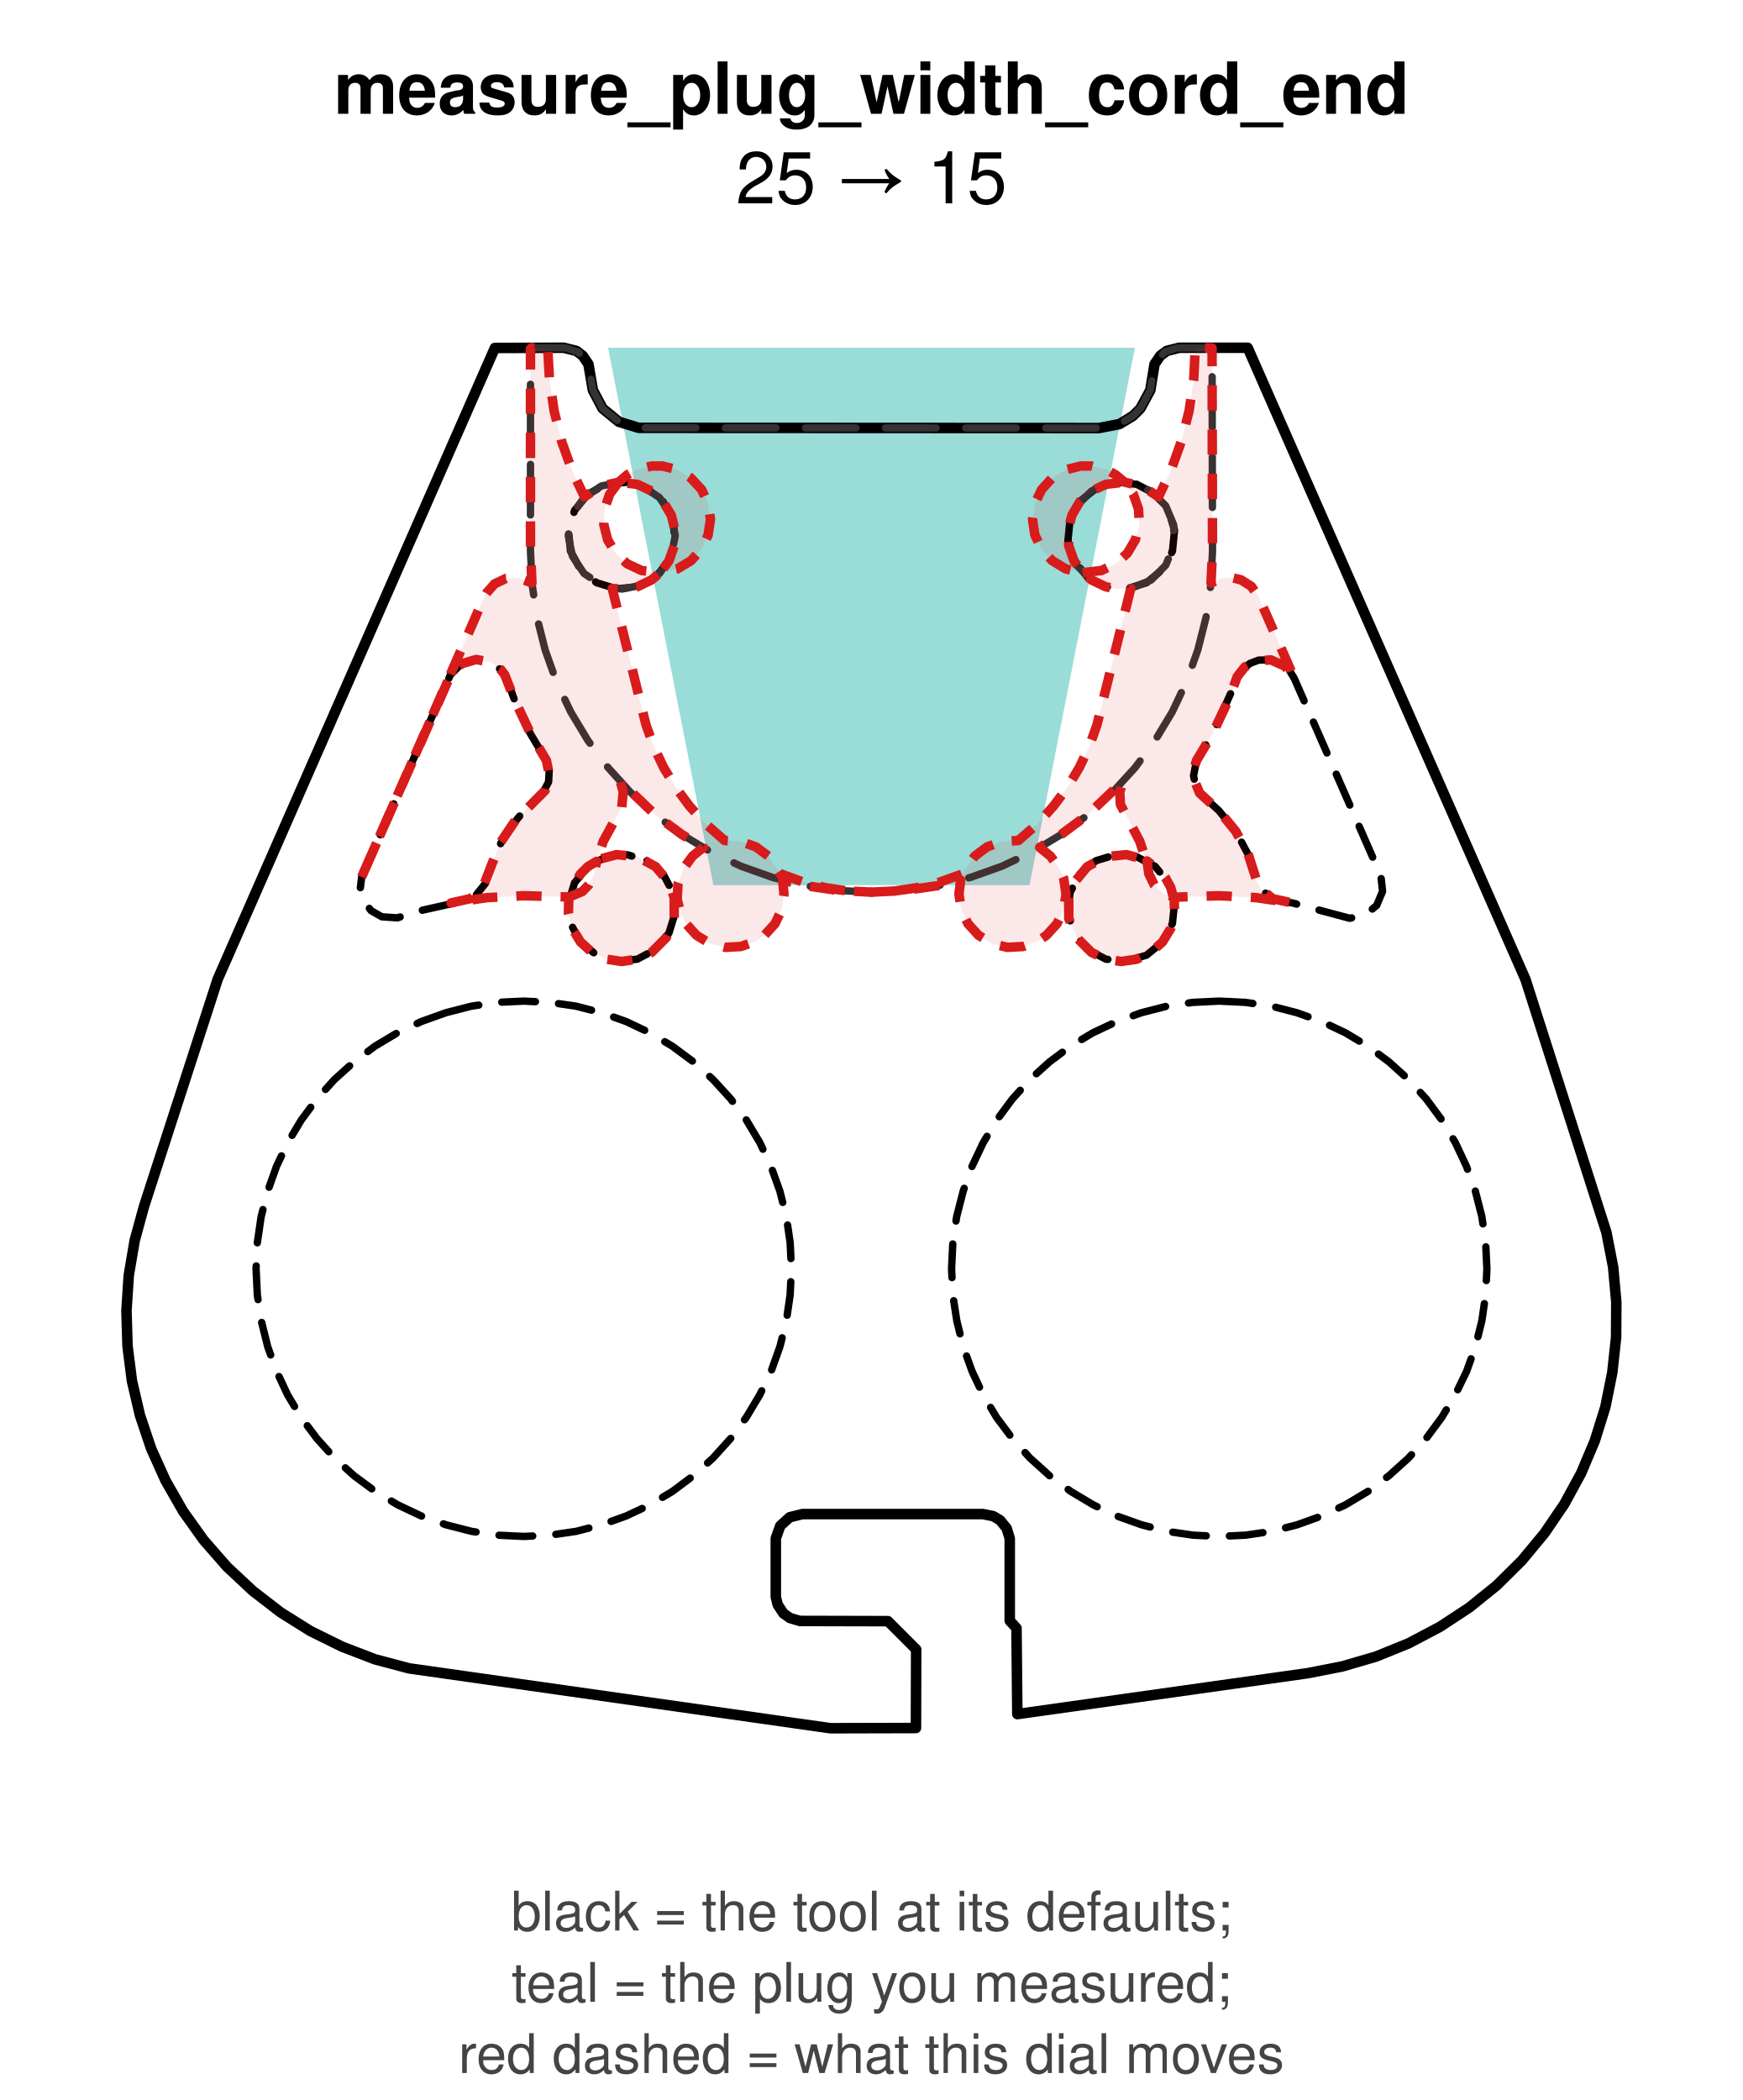
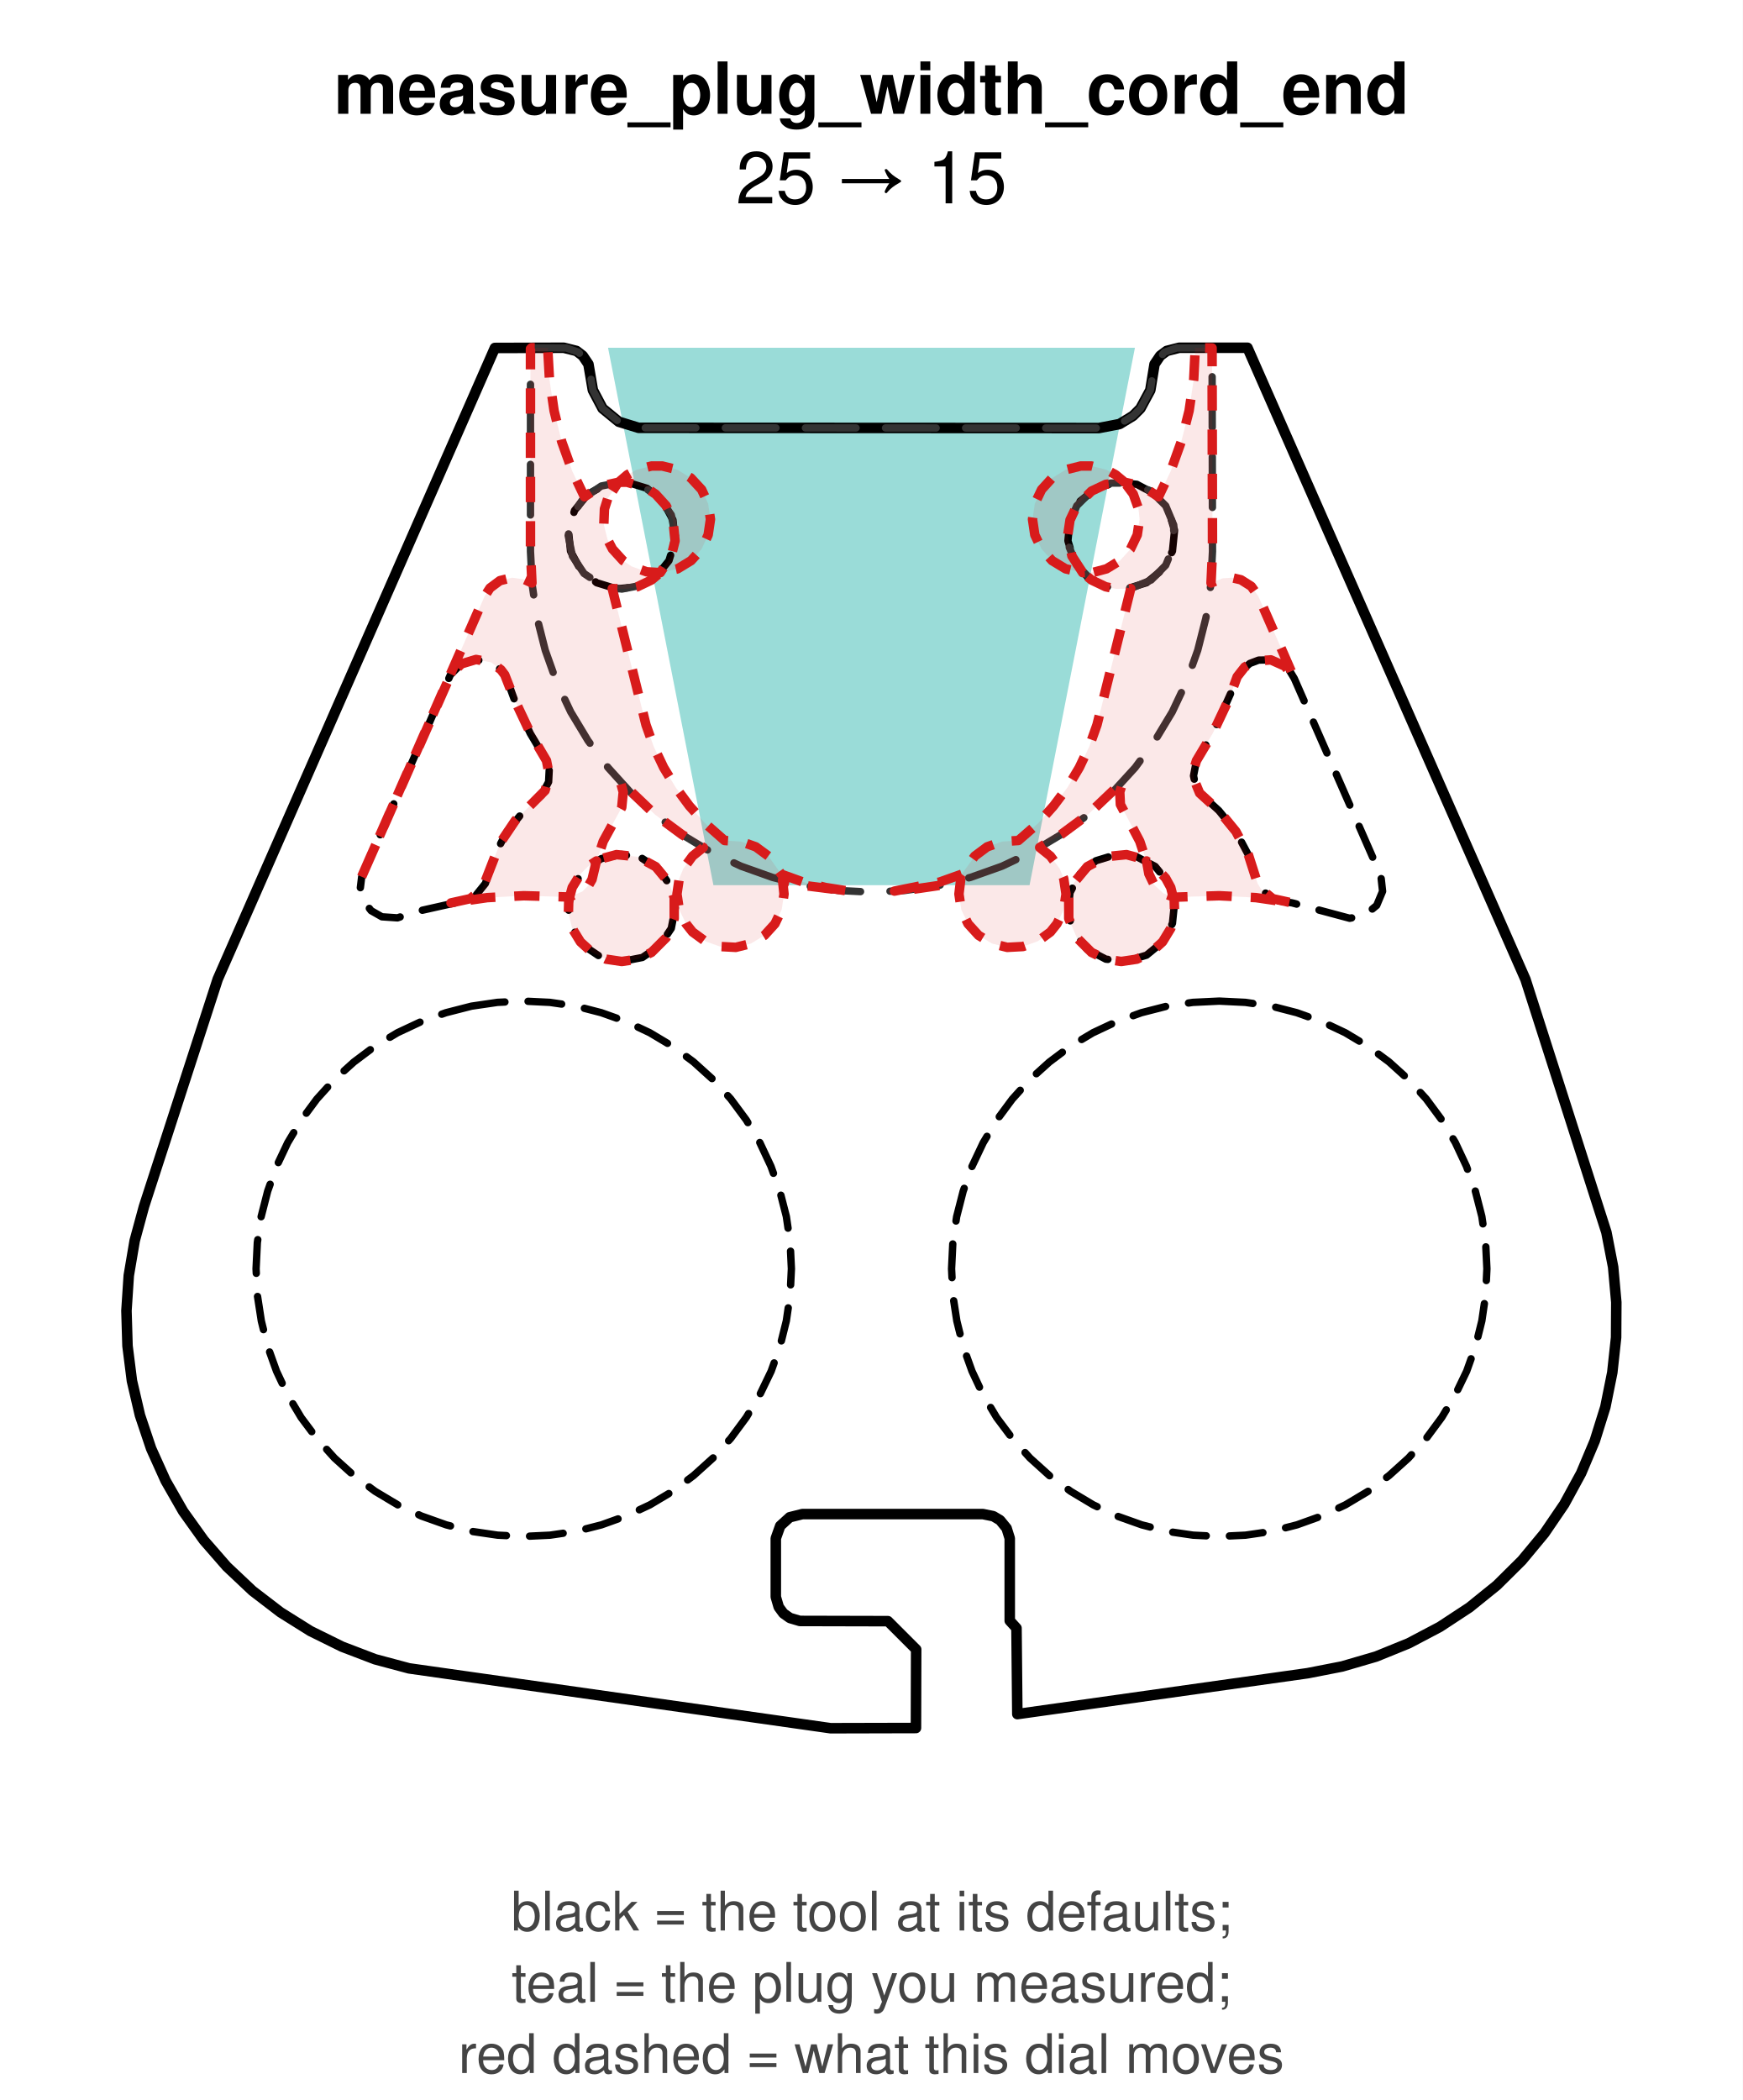
<svg xmlns="http://www.w3.org/2000/svg" width="82.69mm" height="99.64mm" viewBox="0 0 82.69 99.64" role="img">
  <rect width="82.69" height="99.64" fill="white" />
  <text x="41.35" y="5.40" font-family="Helvetica, Arial, sans-serif" font-size="3.40" font-weight="bold" text-anchor="middle" fill="#000">measure_plug_width_cord_end</text>
  <text x="41.35" y="9.65" font-family="Helvetica, Arial, sans-serif" font-size="3.40" text-anchor="middle" fill="#000">25 → 15</text>
  <path d="M 53.85 16.50 L 48.85 42.00 L 33.85 42.00 L 28.85 16.50 L 53.85 16.50 Z" fill="#20b2aa" fill-rule="evenodd" fill-opacity="0.45" stroke="none" />
-   <path d="M 6.83 57.25 L 10.33 46.46 L 23.48 16.51 L 26.75 16.50 L 27.35 16.65 L 27.65 16.88 L 27.92 17.28 L 28.13 18.51 L 28.59 19.38 L 29.36 20.01 L 30.30 20.30 L 52.14 20.31 L 53.12 20.12 L 53.76 19.73 L 54.11 19.38 L 54.58 18.51 L 54.78 17.28 L 55.05 16.88 L 55.36 16.65 L 55.95 16.50 L 59.20 16.50 L 72.38 46.47 L 76.22 58.47 L 76.54 60.12 L 76.69 61.78 L 76.68 63.46 L 76.50 65.12 L 76.17 66.76 L 75.67 68.36 L 75.02 69.90 L 74.22 71.37 L 73.28 72.75 L 72.21 74.04 L 71.02 75.22 L 69.72 76.27 L 68.32 77.19 L 66.84 77.97 L 65.29 78.60 L 63.68 79.07 L 62.04 79.39 L 48.27 81.33 L 48.23 77.25 L 47.91 76.90 L 47.91 72.99 L 47.76 72.51 L 47.45 72.13 L 47.13 71.94 L 46.64 71.84 L 38.07 71.84 L 37.47 71.99 L 37.02 72.40 L 36.81 72.99 L 36.81 75.77 L 36.90 76.14 L 37.17 76.55 L 37.48 76.77 L 37.95 76.91 L 42.13 76.92 L 43.47 78.26 L 43.46 81.99 L 39.40 82.00 L 19.41 79.16 L 17.79 78.73 L 16.23 78.13 L 14.73 77.39 L 13.31 76.50 L 11.99 75.48 L 10.77 74.34 L 9.66 73.07 L 8.69 71.71 L 7.86 70.26 L 7.17 68.73 L 6.64 67.15 L 6.26 65.52 L 6.05 63.86 L 6.00 62.19 L 6.11 60.51 L 6.39 58.86 L 6.83 57.25 Z" fill="none" stroke="#000" stroke-width="0.5" stroke-linejoin="round" stroke-linecap="round" />
+   <path d="M 6.11 60.52 L 6.39 58.87 L 6.83 57.25 L 10.33 46.46 L 23.48 16.51 L 26.75 16.50 L 27.35 16.65 L 27.65 16.88 L 27.92 17.28 L 28.13 18.51 L 28.59 19.38 L 29.36 20.01 L 30.30 20.30 L 52.14 20.31 L 53.12 20.12 L 53.76 19.73 L 54.11 19.38 L 54.58 18.51 L 54.78 17.28 L 55.05 16.88 L 55.36 16.65 L 55.95 16.50 L 59.19 16.50 L 72.38 46.47 L 76.22 58.47 L 76.54 60.12 L 76.69 61.79 L 76.68 63.46 L 76.50 65.12 L 76.17 66.76 L 75.67 68.36 L 75.02 69.90 L 74.22 71.37 L 73.28 72.75 L 72.21 74.04 L 71.02 75.22 L 69.72 76.27 L 68.32 77.19 L 66.84 77.97 L 65.29 78.60 L 63.68 79.07 L 62.04 79.39 L 48.27 81.33 L 48.23 77.25 L 47.91 76.90 L 47.91 72.99 L 47.76 72.51 L 47.45 72.13 L 47.13 71.94 L 46.64 71.84 L 38.07 71.84 L 37.47 71.99 L 37.02 72.40 L 36.81 72.99 L 36.81 75.77 L 36.95 76.25 L 37.17 76.55 L 37.48 76.77 L 37.95 76.91 L 42.13 76.92 L 43.47 78.26 L 43.46 81.99 L 39.41 82.00 L 19.41 79.16 L 17.80 78.73 L 16.23 78.13 L 14.73 77.39 L 13.31 76.50 L 11.98 75.48 L 10.76 74.33 L 9.67 73.08 L 8.69 71.71 L 7.86 70.26 L 7.17 68.73 L 6.64 67.15 L 6.26 65.52 L 6.05 63.86 L 6.00 62.19 L 6.11 60.52 Z" fill="none" stroke="#000" stroke-width="0.5" stroke-linejoin="round" stroke-linecap="round" />
  <path d="M 51.25 23.78 L 52.01 23.17 L 52.96 22.88 L 53.94 22.98 L 54.82 23.45 L 55.44 24.22 L 55.73 25.16 L 55.63 26.15 L 55.16 27.02 L 54.40 27.65 L 53.45 27.94 L 52.46 27.84 L 51.59 27.37 L 50.96 26.60 L 50.67 25.66 L 50.77 24.67 L 50.96 24.21 L 51.25 23.78 Z" fill="none" stroke="#000" stroke-width="0.35" stroke-linejoin="round" stroke-linecap="round" stroke-dasharray="1.6,1.1" />
  <path d="M 56.63 36.81 L 56.77 36.09 L 57.54 34.80 L 58.86 31.86 L 59.30 31.48 L 59.72 31.32 L 60.30 31.31 L 60.85 31.53 L 61.18 31.81 L 61.41 32.19 L 65.52 41.56 L 65.60 42.29 L 65.32 42.96 L 64.75 43.43 L 64.04 43.57 L 61.31 42.84 L 60.67 42.74 L 60.14 42.49 L 59.68 41.92 L 59.24 40.58 L 58.64 39.45 L 57.83 38.46 L 56.92 37.63 L 56.72 37.24 L 56.63 36.81 Z" fill="none" stroke="#000" stroke-width="0.35" stroke-linejoin="round" stroke-linecap="round" stroke-dasharray="1.6,1.1" />
  <path d="M 51.24 41.47 L 52.00 40.84 L 52.95 40.55 L 53.93 40.65 L 54.81 41.11 L 55.44 41.88 L 55.73 42.83 L 55.63 43.81 L 55.17 44.69 L 54.40 45.32 L 53.45 45.61 L 52.47 45.51 L 51.59 45.05 L 50.96 44.28 L 50.67 43.33 L 50.77 42.35 L 51.24 41.47 Z" fill="none" stroke="#000" stroke-width="0.35" stroke-linejoin="round" stroke-linecap="round" stroke-dasharray="1.6,1.1" />
  <path d="M 21.37 32.02 L 21.89 31.50 L 22.45 31.30 L 23.17 31.37 L 23.77 31.78 L 24.02 32.14 L 24.40 33.18 L 25.16 34.80 L 25.93 36.09 L 26.06 36.51 L 26.03 37.10 L 25.69 37.74 L 24.87 38.46 L 24.06 39.45 L 23.46 40.58 L 23.03 41.92 L 22.57 42.49 L 22.04 42.74 L 19.72 43.26 L 18.86 43.55 L 18.12 43.50 L 17.61 43.21 L 17.25 42.75 L 17.09 42.19 L 17.16 41.61 L 21.37 32.02 Z" fill="none" stroke="#000" stroke-width="0.35" stroke-linejoin="round" stroke-linecap="round" stroke-dasharray="1.6,1.1" />
-   <path d="M 21.16 48.05 L 22.37 47.74 L 23.60 47.56 L 24.85 47.50 L 26.09 47.56 L 27.33 47.74 L 28.53 48.05 L 29.71 48.47 L 30.83 49.00 L 31.90 49.64 L 32.90 50.38 L 33.83 51.22 L 34.67 52.14 L 35.41 53.14 L 36.05 54.21 L 36.58 55.34 L 37.00 56.51 L 37.31 57.72 L 37.49 58.95 L 37.55 60.20 L 37.49 61.44 L 37.31 62.67 L 37.01 63.88 L 36.59 65.06 L 36.05 66.18 L 35.41 67.25 L 34.67 68.25 L 33.83 69.18 L 32.91 70.01 L 31.91 70.76 L 30.84 71.40 L 29.71 71.93 L 28.54 72.35 L 27.33 72.66 L 26.10 72.84 L 24.85 72.90 L 23.61 72.84 L 22.38 72.66 L 21.17 72.35 L 19.99 71.93 L 18.87 71.40 L 17.80 70.76 L 16.80 70.02 L 15.87 69.18 L 15.04 68.26 L 14.29 67.26 L 13.65 66.19 L 13.12 65.06 L 12.70 63.89 L 12.40 62.68 L 12.21 61.45 L 12.15 60.20 L 12.21 58.96 L 12.39 57.73 L 12.70 56.52 L 13.12 55.34 L 13.65 54.22 L 14.29 53.15 L 15.03 52.15 L 15.87 51.22 L 16.79 50.39 L 17.79 49.64 L 18.86 49.00 L 19.99 48.47 L 21.16 48.05 Z" fill="none" stroke="#000" stroke-width="0.35" stroke-linejoin="round" stroke-linecap="round" stroke-dasharray="1.6,1.1" />
+   <path d="M 22.37 47.74 L 23.60 47.56 L 24.85 47.50 L 26.09 47.56 L 27.33 47.74 L 28.53 48.05 L 29.71 48.47 L 30.83 49.00 L 31.90 49.64 L 32.90 50.38 L 33.83 51.22 L 34.67 52.14 L 35.41 53.14 L 36.05 54.21 L 36.58 55.34 L 37.00 56.51 L 37.31 57.72 L 37.49 58.95 L 37.55 60.20 L 37.49 61.44 L 37.31 62.67 L 37.01 63.88 L 36.59 65.06 L 36.05 66.18 L 35.41 67.25 L 34.67 68.25 L 33.83 69.18 L 32.91 70.01 L 31.91 70.76 L 30.84 71.40 L 29.71 71.93 L 28.54 72.35 L 27.33 72.66 L 26.10 72.84 L 24.85 72.90 L 23.61 72.84 L 22.38 72.66 L 21.17 72.35 L 19.99 71.93 L 18.87 71.40 L 17.80 70.76 L 16.80 70.02 L 15.87 69.18 L 15.04 68.26 L 14.29 67.26 L 13.65 66.19 L 13.12 65.06 L 12.70 63.89 L 12.40 62.68 L 12.21 61.45 L 12.15 60.20 L 12.21 58.96 L 12.39 57.73 L 12.70 56.52 L 13.12 55.34 L 13.65 54.22 L 14.29 53.15 L 15.03 52.15 L 15.87 51.22 L 16.79 50.39 L 17.79 49.64 L 18.86 49.00 L 19.99 48.47 L 21.16 48.05 L 22.37 47.74 Z" fill="none" stroke="#000" stroke-width="0.35" stroke-linejoin="round" stroke-linecap="round" stroke-dasharray="1.6,1.1" />
  <path d="M 31.46 23.80 L 31.93 24.67 L 32.03 25.66 L 31.74 26.60 L 31.12 27.37 L 30.24 27.84 L 29.26 27.94 L 28.31 27.65 L 27.54 27.02 L 27.07 26.15 L 26.97 25.16 L 27.26 24.22 L 27.89 23.45 L 28.76 22.98 L 29.75 22.88 L 30.70 23.17 L 31.46 23.80 Z" fill="none" stroke="#000" stroke-width="0.35" stroke-linejoin="round" stroke-linecap="round" stroke-dasharray="1.6,1.1" />
-   <path d="M 30.70 40.84 L 31.46 41.47 L 31.93 42.34 L 32.03 43.33 L 31.74 44.27 L 31.12 45.04 L 30.24 45.51 L 29.26 45.61 L 28.31 45.32 L 27.54 44.69 L 27.07 43.82 L 26.97 42.83 L 27.26 41.89 L 27.89 41.12 L 28.76 40.65 L 29.75 40.55 L 30.70 40.84 Z" fill="none" stroke="#000" stroke-width="0.35" stroke-linejoin="round" stroke-linecap="round" stroke-dasharray="1.6,1.1" />
+   <path d="M 30.47 40.73 L 31.29 41.28 L 31.85 42.10 L 32.04 43.08 L 31.85 44.05 L 31.30 44.87 L 30.48 45.43 L 29.50 45.62 L 28.53 45.43 L 27.71 44.88 L 27.16 44.06 L 26.96 43.08 L 27.15 42.11 L 27.70 41.29 L 28.53 40.74 L 29.50 40.54 L 30.47 40.73 Z" fill="none" stroke="#000" stroke-width="0.35" stroke-linejoin="round" stroke-linecap="round" stroke-dasharray="1.6,1.1" />
  <path d="M 57.85 47.50 L 59.09 47.56 L 60.33 47.74 L 61.53 48.05 L 62.71 48.47 L 63.83 49.00 L 64.90 49.64 L 65.90 50.38 L 66.83 51.22 L 67.67 52.14 L 68.41 53.14 L 69.05 54.21 L 69.58 55.34 L 70.00 56.51 L 70.31 57.72 L 70.49 58.95 L 70.55 60.20 L 70.49 61.44 L 70.31 62.67 L 70.01 63.88 L 69.59 65.06 L 69.05 66.18 L 68.41 67.25 L 67.67 68.25 L 66.83 69.18 L 65.91 70.01 L 64.91 70.76 L 63.84 71.40 L 62.71 71.93 L 61.54 72.35 L 60.33 72.66 L 59.10 72.84 L 57.85 72.90 L 56.61 72.84 L 55.38 72.66 L 54.17 72.35 L 52.99 71.93 L 51.87 71.40 L 50.80 70.76 L 49.80 70.02 L 48.87 69.18 L 48.04 68.26 L 47.29 67.26 L 46.65 66.19 L 46.12 65.06 L 45.70 63.89 L 45.40 62.68 L 45.21 61.45 L 45.15 60.20 L 45.21 58.96 L 45.39 57.73 L 45.70 56.52 L 46.12 55.34 L 46.65 54.22 L 47.29 53.15 L 48.03 52.15 L 48.87 51.22 L 49.79 50.39 L 50.79 49.64 L 51.86 49.00 L 52.99 48.47 L 54.16 48.05 L 55.37 47.74 L 56.60 47.56 L 57.85 47.50 Z" fill="none" stroke="#000" stroke-width="0.35" stroke-linejoin="round" stroke-linecap="round" stroke-dasharray="1.6,1.1" />
  <path d="M 25.17 16.55 L 25.22 16.50 L 26.87 16.51 L 27.45 16.71 L 27.92 17.28 L 28.13 18.51 L 28.59 19.38 L 29.36 20.01 L 30.30 20.30 L 52.14 20.31 L 53.12 20.12 L 53.76 19.73 L 54.11 19.38 L 54.58 18.51 L 54.78 17.28 L 55.25 16.71 L 55.83 16.51 L 57.51 16.51 L 57.53 26.16 L 57.45 27.74 L 57.22 29.31 L 56.83 30.85 L 56.30 32.34 L 55.62 33.78 L 54.80 35.14 L 53.86 36.42 L 52.79 37.59 L 51.62 38.66 L 50.34 39.60 L 48.98 40.42 L 47.54 41.10 L 46.05 41.63 L 44.51 42.02 L 42.94 42.25 L 41.35 42.33 L 39.76 42.25 L 38.19 42.02 L 36.65 41.63 L 35.16 41.10 L 33.72 40.42 L 32.36 39.60 L 31.09 38.66 L 29.91 37.59 L 28.85 36.42 L 27.90 35.14 L 27.08 33.78 L 26.40 32.34 L 25.87 30.85 L 25.48 29.31 L 25.25 27.74 L 25.17 26.16 L 25.17 16.55 Z" fill="none" stroke="#333333" stroke-width="0.35" stroke-linejoin="round" stroke-linecap="round" stroke-dasharray="2.4,1.4" />
  <path d="M 51.09 24.00 L 51.79 23.30 L 52.70 22.92 L 53.69 22.92 L 54.61 23.30 L 55.31 24.00 L 55.69 24.91 L 55.69 25.90 L 55.31 26.82 L 54.62 27.52 L 53.70 27.90 L 52.71 27.90 L 51.79 27.52 L 51.09 26.82 L 50.71 25.91 L 50.71 24.92 L 51.09 24.00 Z" fill="none" stroke="#333333" stroke-width="0.35" stroke-linejoin="round" stroke-linecap="round" stroke-dasharray="2.4,1.4" />
  <path d="M 31.29 23.61 L 31.85 24.43 L 32.04 25.41 L 31.85 26.38 L 31.30 27.20 L 30.48 27.76 L 29.50 27.95 L 28.53 27.76 L 27.71 27.21 L 27.16 26.39 L 26.96 25.41 L 27.15 24.44 L 27.70 23.62 L 28.53 23.06 L 29.50 22.87 L 30.47 23.06 L 31.29 23.61 Z" fill="none" stroke="#333333" stroke-width="0.35" stroke-linejoin="round" stroke-linecap="round" stroke-dasharray="2.4,1.4" />
-   <path d="M 17.16 41.61 L 22.99 28.30 L 23.08 28.14 L 23.47 27.70 L 24.00 27.45 L 24.59 27.42 L 25.24 27.66 L 25.17 26.16 L 25.17 16.55 L 25.22 16.50 L 26.04 16.50 L 25.99 16.55 L 26.07 17.99 L 26.29 19.49 L 26.65 20.95 L 27.16 22.37 L 27.73 23.57 L 28.53 23.06 L 29.35 22.88 L 29.76 22.53 L 30.20 22.29 L 30.92 22.11 L 31.42 22.11 L 32.15 22.29 L 32.78 22.68 L 33.29 23.23 L 33.60 23.90 L 33.71 24.64 L 33.60 25.38 L 33.29 26.05 L 32.79 26.60 L 32.15 26.99 L 31.33 27.17 L 30.91 27.52 L 30.24 27.84 L 29.75 27.94 L 29.05 27.93 L 30.65 34.39 L 31.02 35.43 L 31.49 36.42 L 32.06 37.36 L 32.71 38.24 L 33.45 39.06 L 34.38 39.88 L 35.16 39.93 L 35.86 40.18 L 36.46 40.62 L 37.01 41.45 L 38.10 41.85 L 39.17 42.12 L 40.26 42.28 L 41.35 42.33 L 39.77 42.25 L 39.76 42.25 L 38.20 42.02 L 37.13 41.76 L 37.20 42.42 L 37.09 43.16 L 36.77 43.83 L 36.27 44.38 L 35.86 44.66 L 35.15 44.91 L 34.41 44.95 L 33.69 44.77 L 33.05 44.38 L 32.55 43.83 L 32.31 43.39 L 32.13 42.67 L 32.17 41.93 L 32.42 41.22 L 32.86 40.62 L 33.37 40.21 L 32.36 39.60 L 31.09 38.66 L 29.43 37.07 L 29.57 37.58 L 29.50 38.31 L 28.62 39.92 L 28.33 40.80 L 29.25 40.55 L 30.24 40.65 L 31.11 41.12 L 31.74 41.88 L 31.99 42.59 L 31.99 43.58 L 31.61 44.49 L 30.91 45.19 L 30.24 45.51 L 29.50 45.62 L 28.76 45.51 L 28.09 45.19 L 27.54 44.69 L 27.15 44.05 L 26.97 43.33 L 26.99 42.56 L 24.85 42.50 L 23.12 42.59 L 21.40 42.84 L 22.31 42.64 L 22.88 42.18 L 23.73 40.00 L 24.45 38.93 L 25.86 37.51 L 26.07 36.81 L 25.93 36.09 L 25.17 34.80 L 24.40 33.17 L 23.95 32.02 L 23.77 31.78 L 23.31 31.43 L 22.59 31.29 L 21.89 31.50 L 21.38 32.02 L 17.16 41.61 Z M 29.35 22.88 L 28.93 23.44 L 28.68 24.15 L 28.65 24.89 L 28.83 25.61 L 29.21 26.25 L 29.76 26.75 L 30.44 27.07 L 31.33 27.17 L 31.74 26.61 L 31.99 25.90 L 32.03 25.16 L 31.85 24.44 L 31.46 23.80 L 30.91 23.30 L 30.24 22.98 L 29.35 22.88 Z M 28.31 40.87 L 27.89 41.12 L 27.54 41.47 L 27.15 42.11 L 27.03 42.55 L 27.63 42.30 L 27.94 41.98 L 28.19 41.46 L 28.31 40.87 Z" fill="#d81b1b" fill-rule="evenodd" fill-opacity="0.1" stroke="#d81b1b" stroke-width="0.45" stroke-linejoin="round" stroke-dasharray="1.2,0.9" />
-   <path d="M 42.44 42.28 L 43.54 42.11 L 44.60 41.85 L 45.63 41.48 L 46.25 40.62 L 46.84 40.18 L 47.55 39.93 L 48.32 39.88 L 49.26 39.06 L 49.99 38.24 L 50.65 37.36 L 51.21 36.42 L 51.68 35.43 L 52.05 34.39 L 53.65 27.93 L 52.95 27.94 L 52.46 27.84 L 51.79 27.52 L 51.37 27.17 L 50.56 26.99 L 49.92 26.60 L 49.42 26.05 L 49.10 25.38 L 48.99 24.64 L 49.10 23.90 L 49.42 23.23 L 49.92 22.68 L 50.56 22.29 L 51.28 22.11 L 51.78 22.11 L 52.50 22.29 L 52.94 22.53 L 53.36 22.88 L 54.17 23.06 L 54.97 23.57 L 55.54 22.37 L 56.05 20.95 L 56.42 19.49 L 56.64 17.99 L 56.71 16.55 L 56.66 16.50 L 57.51 16.51 L 57.53 26.16 L 57.46 27.66 L 58.01 27.44 L 58.45 27.41 L 58.88 27.51 L 59.37 27.82 L 59.71 28.30 L 61.41 32.18 L 60.97 31.61 L 60.30 31.31 L 59.58 31.36 L 59.06 31.65 L 58.70 32.11 L 58.31 33.17 L 57.54 34.80 L 56.77 36.09 L 56.64 36.51 L 56.64 36.95 L 56.92 37.63 L 57.83 38.46 L 58.64 39.45 L 59.24 40.58 L 59.67 41.92 L 59.83 42.18 L 60.39 42.64 L 61.30 42.84 L 59.59 42.59 L 57.85 42.50 L 55.71 42.57 L 55.73 43.33 L 55.55 44.05 L 55.16 44.69 L 54.61 45.19 L 53.94 45.51 L 53.20 45.62 L 52.46 45.51 L 51.79 45.19 L 51.09 44.49 L 50.71 43.58 L 50.71 42.59 L 50.96 41.88 L 51.59 41.12 L 52.46 40.65 L 53.45 40.55 L 54.37 40.80 L 54.08 39.92 L 53.16 38.17 L 53.13 37.58 L 53.29 37.06 L 51.61 38.66 L 50.34 39.60 L 49.33 40.21 L 49.84 40.62 L 50.28 41.22 L 50.47 41.68 L 50.58 42.42 L 50.47 43.16 L 50.15 43.83 L 49.65 44.38 L 49.24 44.66 L 48.54 44.91 L 47.79 44.95 L 47.07 44.77 L 46.43 44.38 L 45.93 43.83 L 45.61 43.16 L 45.50 42.42 L 45.58 41.76 L 44.51 42.02 L 42.94 42.25 L 42.93 42.25 L 42.18 42.29 L 41.35 42.33 L 42.44 42.28 Z M 54.42 40.85 L 54.51 41.46 L 54.76 41.98 L 55.19 42.38 L 55.67 42.55 L 55.55 42.11 L 55.31 41.67 L 55.00 41.28 L 54.42 40.85 Z M 51.37 27.17 L 52.26 27.07 L 52.94 26.75 L 53.49 26.25 L 53.87 25.61 L 54.06 24.89 L 54.02 24.15 L 53.77 23.44 L 53.35 22.88 L 52.47 22.98 L 51.79 23.30 L 51.25 23.78 L 50.86 24.44 L 50.67 25.16 L 50.71 25.90 L 50.96 26.61 L 51.37 27.17 Z" fill="#d81b1b" fill-rule="evenodd" fill-opacity="0.1" stroke="#d81b1b" stroke-width="0.45" stroke-linejoin="round" stroke-dasharray="1.2,0.9" />
+   <path d="M 17.16 41.60 L 22.99 28.30 L 23.25 27.90 L 23.72 27.55 L 24.29 27.41 L 24.87 27.49 L 25.24 27.66 L 25.17 26.16 L 25.17 16.55 L 25.22 16.50 L 26.04 16.50 L 25.99 16.55 L 26.07 17.99 L 26.29 19.49 L 26.65 20.95 L 27.16 22.37 L 27.73 23.57 L 28.53 23.06 L 29.35 22.88 L 29.76 22.53 L 30.20 22.29 L 30.92 22.11 L 31.42 22.11 L 32.15 22.29 L 32.78 22.68 L 33.29 23.23 L 33.60 23.90 L 33.71 24.64 L 33.60 25.38 L 33.29 26.05 L 32.79 26.60 L 32.15 26.99 L 31.33 27.17 L 30.91 27.52 L 30.24 27.84 L 29.75 27.94 L 29.05 27.93 L 30.65 34.39 L 31.02 35.43 L 31.49 36.42 L 32.06 37.36 L 32.71 38.24 L 33.45 39.06 L 34.38 39.88 L 35.16 39.93 L 35.86 40.18 L 36.46 40.62 L 37.07 41.48 L 38.10 41.85 L 39.17 42.11 L 40.26 42.28 L 38.20 42.02 L 37.13 41.76 L 37.20 42.42 L 37.09 43.16 L 36.77 43.83 L 36.27 44.38 L 35.63 44.77 L 34.91 44.95 L 34.16 44.91 L 33.46 44.66 L 32.86 44.22 L 32.55 43.83 L 32.23 43.16 L 32.12 42.42 L 32.23 41.68 L 32.42 41.22 L 32.86 40.62 L 33.37 40.21 L 32.36 39.60 L 31.09 38.66 L 29.43 37.07 L 29.57 37.58 L 29.50 38.31 L 28.62 39.92 L 28.33 40.80 L 29.25 40.55 L 30.24 40.65 L 31.11 41.12 L 31.74 41.88 L 31.99 42.59 L 31.99 43.58 L 31.61 44.49 L 30.91 45.19 L 30.24 45.51 L 29.50 45.62 L 28.76 45.51 L 28.09 45.19 L 27.54 44.69 L 27.15 44.05 L 26.97 43.33 L 26.99 42.56 L 24.85 42.50 L 23.12 42.59 L 21.40 42.84 L 22.31 42.64 L 22.88 42.18 L 23.73 40.00 L 24.45 38.93 L 25.86 37.51 L 26.07 36.81 L 25.93 36.09 L 25.17 34.80 L 24.40 33.17 L 23.95 32.02 L 23.77 31.78 L 23.31 31.43 L 22.59 31.29 L 21.89 31.50 L 21.38 32.02 L 17.16 41.60 Z M 28.83 23.67 L 28.68 24.15 L 28.65 24.89 L 28.83 25.61 L 29.06 26.05 L 29.56 26.60 L 29.98 26.88 L 30.68 27.13 L 31.33 27.17 L 31.85 26.38 L 32.03 25.66 L 31.93 24.67 L 31.61 24.00 L 31.11 23.45 L 30.70 23.17 L 29.75 22.88 L 29.34 22.88 L 28.83 23.67 Z M 28.09 41.73 L 28.30 40.85 L 27.89 41.12 L 27.54 41.47 L 27.15 42.11 L 27.03 42.55 L 27.63 42.30 L 27.94 41.99 L 28.09 41.73 Z" fill="#d81b1b" fill-rule="evenodd" fill-opacity="0.1" stroke="#d81b1b" stroke-width="0.45" stroke-linejoin="round" stroke-dasharray="1.2,0.9" />
+   <path d="M 42.44 42.28 L 44.59 41.85 L 45.63 41.48 L 46.25 40.62 L 46.84 40.18 L 47.55 39.93 L 48.32 39.88 L 49.26 39.06 L 49.99 38.24 L 50.65 37.36 L 51.21 36.42 L 51.68 35.43 L 52.05 34.39 L 53.65 27.93 L 52.95 27.94 L 52.46 27.84 L 51.79 27.52 L 51.37 27.17 L 50.56 26.99 L 49.92 26.60 L 49.42 26.05 L 49.10 25.38 L 48.99 24.64 L 49.10 23.90 L 49.42 23.23 L 49.92 22.68 L 50.56 22.29 L 51.28 22.11 L 51.78 22.11 L 52.50 22.29 L 52.94 22.53 L 53.36 22.88 L 54.17 23.06 L 54.97 23.57 L 55.54 22.37 L 56.05 20.95 L 56.42 19.49 L 56.64 17.99 L 56.71 16.55 L 56.66 16.50 L 57.51 16.51 L 57.53 26.16 L 57.46 27.66 L 58.01 27.44 L 58.45 27.41 L 58.88 27.51 L 59.37 27.82 L 59.71 28.30 L 61.41 32.18 L 60.97 31.61 L 60.30 31.31 L 59.58 31.36 L 59.06 31.65 L 58.70 32.11 L 58.31 33.17 L 57.54 34.80 L 56.77 36.09 L 56.64 36.51 L 56.64 36.95 L 56.92 37.63 L 57.83 38.46 L 58.64 39.45 L 59.24 40.58 L 59.67 41.92 L 59.83 42.18 L 60.39 42.64 L 61.30 42.84 L 59.59 42.59 L 57.85 42.50 L 55.71 42.57 L 55.73 43.33 L 55.55 44.05 L 55.16 44.69 L 54.61 45.19 L 53.94 45.51 L 53.20 45.62 L 52.46 45.51 L 51.79 45.19 L 51.09 44.49 L 50.71 43.58 L 50.71 42.59 L 50.96 41.88 L 51.59 41.12 L 52.46 40.65 L 53.45 40.55 L 54.37 40.80 L 54.08 39.92 L 53.16 38.17 L 53.13 37.58 L 53.29 37.06 L 51.61 38.66 L 50.34 39.60 L 49.33 40.21 L 49.84 40.62 L 50.28 41.22 L 50.47 41.68 L 50.58 42.42 L 50.47 43.16 L 50.15 43.83 L 49.84 44.22 L 49.24 44.66 L 48.54 44.91 L 47.79 44.95 L 47.07 44.77 L 46.43 44.38 L 45.93 43.83 L 45.61 43.16 L 45.50 42.42 L 45.58 41.76 L 44.51 42.02 L 42.94 42.25 L 42.44 42.28 Z M 55.66 42.55 L 55.55 42.11 L 55.31 41.67 L 54.81 41.12 L 54.40 40.85 L 54.51 41.46 L 54.76 41.98 L 55.19 42.38 L 55.66 42.55 Z M 51.90 27.15 L 52.50 26.99 L 53.14 26.60 L 53.64 26.05 L 53.96 25.38 L 54.07 24.64 L 54.02 24.14 L 53.77 23.44 L 53.35 22.88 L 52.47 22.98 L 51.79 23.30 L 51.09 24.00 L 50.77 24.67 L 50.66 25.41 L 50.86 26.38 L 51.37 27.17 L 51.90 27.15 Z" fill="#d81b1b" fill-rule="evenodd" fill-opacity="0.1" stroke="#d81b1b" stroke-width="0.45" stroke-linejoin="round" stroke-dasharray="1.2,0.9" />
  <text x="41.35" y="91.60" font-family="Helvetica, Arial, sans-serif" font-size="2.60" text-anchor="middle" fill="#444444">black = the tool at its defaults;</text>
  <text x="41.35" y="94.98" font-family="Helvetica, Arial, sans-serif" font-size="2.60" text-anchor="middle" fill="#444444">teal = the plug you measured;</text>
  <text x="41.35" y="98.36" font-family="Helvetica, Arial, sans-serif" font-size="2.60" text-anchor="middle" fill="#444444">red dashed = what this dial moves</text>
</svg>
